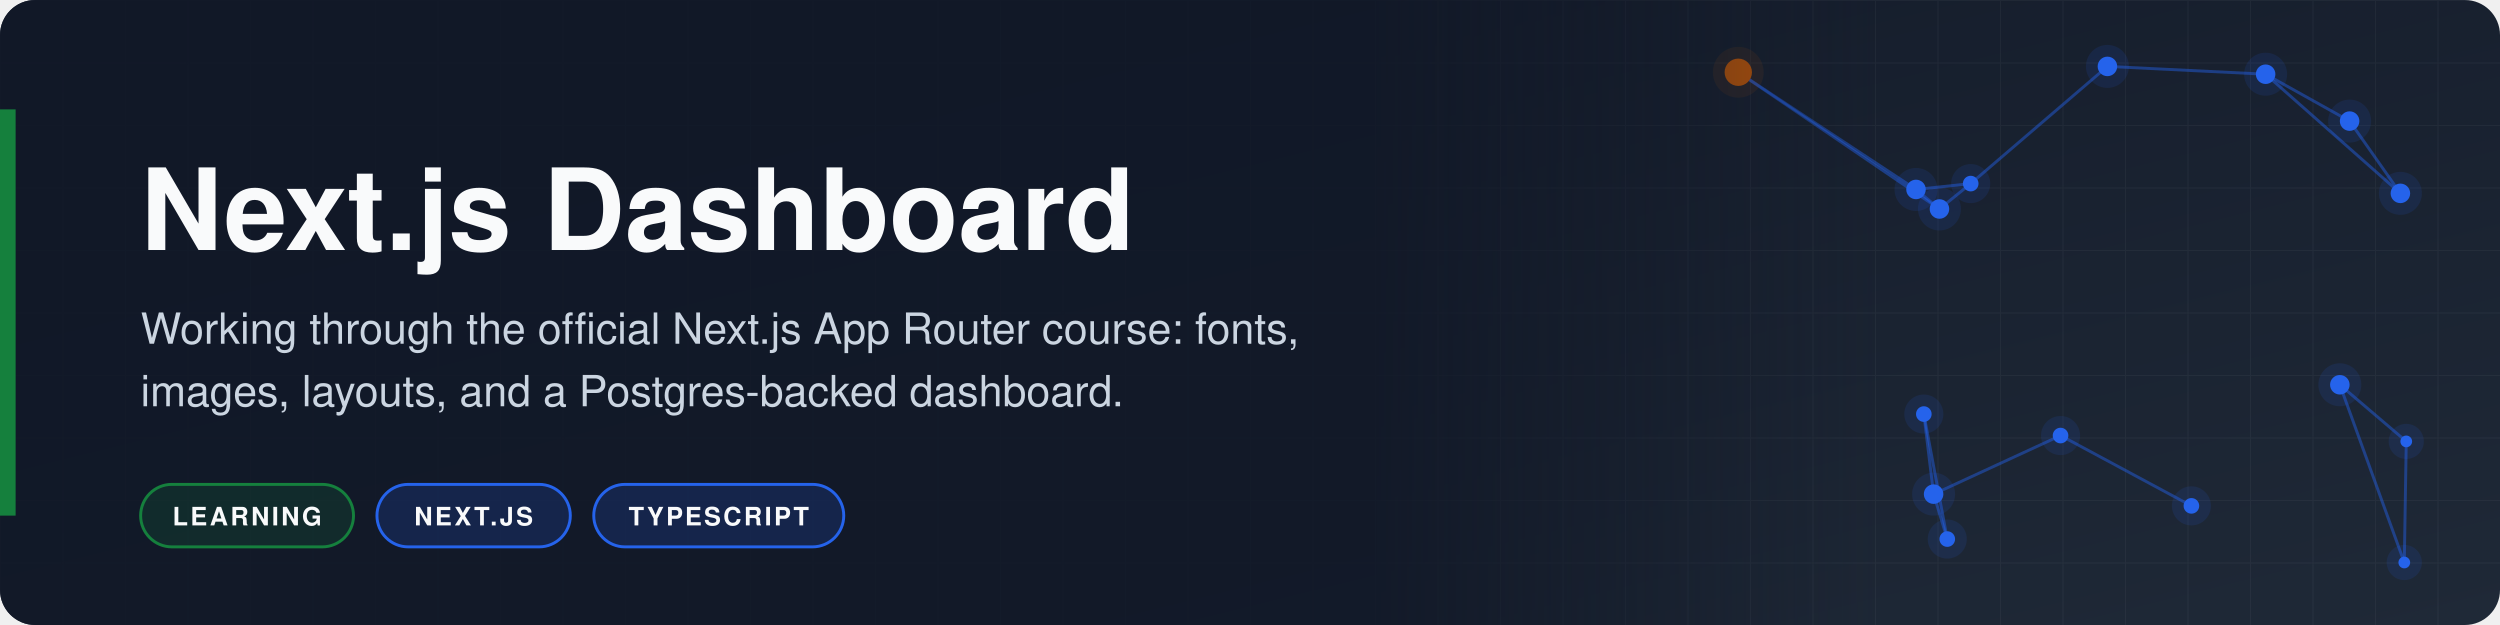
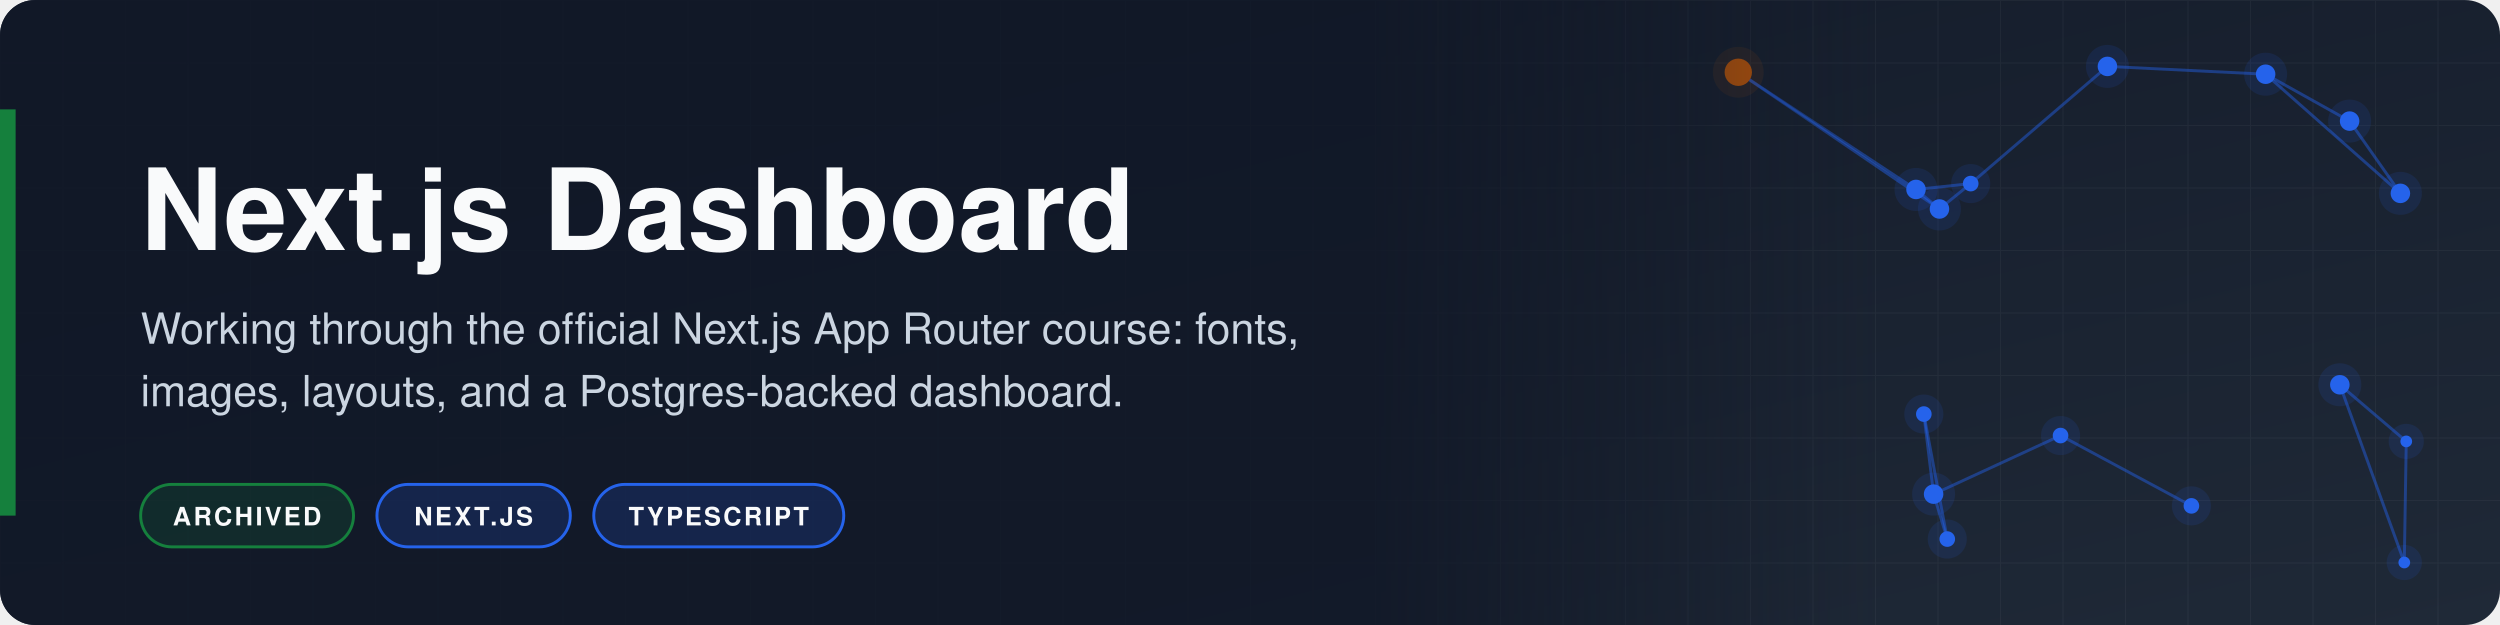
<svg xmlns="http://www.w3.org/2000/svg" width="1280" height="320" viewBox="0 0 1280 320" role="img" aria-label="Next.js Dashboard">
  <defs>
    <linearGradient id="bg" x1="0" y1="0" x2="1" y2="1">
      <stop offset="0" stop-color="#111827" />
      <stop offset="1" stop-color="#1F2937" />
    </linearGradient>
    <pattern id="grid" width="32" height="32" patternUnits="userSpaceOnUse">
      <path d="M32 0H0V32" fill="none" stroke="#FFFFFF" stroke-opacity="0.04" stroke-width="1" />
    </pattern>
    <linearGradient id="fade" x1="0" y1="0" x2="1" y2="0">
      <stop offset="0.55" stop-color="#111827" stop-opacity="1" />
      <stop offset="0.75" stop-color="#111827" stop-opacity="0" />
    </linearGradient>
  </defs>
  <rect width="1280" height="320" rx="18" fill="url(#bg)" />
  <rect width="1280" height="320" rx="18" fill="url(#grid)" />
  <g>
    <line x1="890" y1="37" x2="981" y2="97" stroke="#2563EB" stroke-opacity="0.45" stroke-width="1.5" />
    <line x1="890" y1="37" x2="993" y2="107" stroke="#2563EB" stroke-opacity="0.45" stroke-width="1.5" />
    <line x1="1229" y1="99" x2="1203" y2="62" stroke="#2563EB" stroke-opacity="0.45" stroke-width="1.5" />
    <line x1="1229" y1="99" x2="1160" y2="38" stroke="#2563EB" stroke-opacity="0.45" stroke-width="1.5" />
    <line x1="1198" y1="197" x2="1232" y2="226" stroke="#2563EB" stroke-opacity="0.45" stroke-width="1.5" />
    <line x1="1198" y1="197" x2="1231" y2="288" stroke="#2563EB" stroke-opacity="0.45" stroke-width="1.5" />
    <line x1="1122" y1="259" x2="1055" y2="223" stroke="#2563EB" stroke-opacity="0.45" stroke-width="1.5" />
    <line x1="1232" y1="226" x2="1231" y2="288" stroke="#2563EB" stroke-opacity="0.45" stroke-width="1.5" />
    <line x1="981" y1="97" x2="993" y2="107" stroke="#2563EB" stroke-opacity="0.45" stroke-width="1.5" />
    <line x1="981" y1="97" x2="1009" y2="94" stroke="#2563EB" stroke-opacity="0.45" stroke-width="1.5" />
    <line x1="985" y1="212" x2="990" y2="253" stroke="#2563EB" stroke-opacity="0.45" stroke-width="1.5" />
    <line x1="985" y1="212" x2="997" y2="276" stroke="#2563EB" stroke-opacity="0.45" stroke-width="1.5" />
    <line x1="993" y1="107" x2="1009" y2="94" stroke="#2563EB" stroke-opacity="0.45" stroke-width="1.5" />
    <line x1="1079" y1="34" x2="1160" y2="38" stroke="#2563EB" stroke-opacity="0.45" stroke-width="1.5" />
    <line x1="1079" y1="34" x2="1009" y2="94" stroke="#2563EB" stroke-opacity="0.45" stroke-width="1.5" />
    <line x1="997" y1="276" x2="990" y2="253" stroke="#2563EB" stroke-opacity="0.45" stroke-width="1.5" />
    <line x1="1160" y1="38" x2="1203" y2="62" stroke="#2563EB" stroke-opacity="0.45" stroke-width="1.5" />
    <line x1="1055" y1="223" x2="990" y2="253" stroke="#2563EB" stroke-opacity="0.45" stroke-width="1.5" />
    <circle cx="890" cy="37" r="13" fill="#B45309" fill-opacity="0.12" />
    <circle cx="890" cy="37" r="7" fill="#B45309" />
    <circle cx="1229" cy="99" r="11" fill="#2563EB" fill-opacity="0.12" />
    <circle cx="1229" cy="99" r="5" fill="#2563EB" />
    <circle cx="1198" cy="197" r="11" fill="#2563EB" fill-opacity="0.12" />
    <circle cx="1198" cy="197" r="5" fill="#2563EB" />
    <circle cx="1122" cy="259" r="10" fill="#2563EB" fill-opacity="0.12" />
    <circle cx="1122" cy="259" r="4" fill="#2563EB" />
    <circle cx="1232" cy="226" r="9" fill="#2563EB" fill-opacity="0.12" />
    <circle cx="1232" cy="226" r="3" fill="#2563EB" />
    <circle cx="981" cy="97" r="11" fill="#2563EB" fill-opacity="0.12" />
    <circle cx="981" cy="97" r="5" fill="#2563EB" />
    <circle cx="1231" cy="288" r="9" fill="#2563EB" fill-opacity="0.12" />
    <circle cx="1231" cy="288" r="3" fill="#2563EB" />
    <circle cx="985" cy="212" r="10" fill="#2563EB" fill-opacity="0.12" />
    <circle cx="985" cy="212" r="4" fill="#2563EB" />
    <circle cx="993" cy="107" r="11" fill="#2563EB" fill-opacity="0.12" />
    <circle cx="993" cy="107" r="5" fill="#2563EB" />
    <circle cx="1079" cy="34" r="11" fill="#2563EB" fill-opacity="0.12" />
    <circle cx="1079" cy="34" r="5" fill="#2563EB" />
    <circle cx="997" cy="276" r="10" fill="#2563EB" fill-opacity="0.12" />
    <circle cx="997" cy="276" r="4" fill="#2563EB" />
    <circle cx="1160" cy="38" r="11" fill="#2563EB" fill-opacity="0.12" />
    <circle cx="1160" cy="38" r="5" fill="#2563EB" />
    <circle cx="1009" cy="94" r="10" fill="#2563EB" fill-opacity="0.12" />
    <circle cx="1009" cy="94" r="4" fill="#2563EB" />
    <circle cx="1055" cy="223" r="10" fill="#2563EB" fill-opacity="0.12" />
    <circle cx="1055" cy="223" r="4" fill="#2563EB" />
    <circle cx="990" cy="253" r="11" fill="#2563EB" fill-opacity="0.12" />
    <circle cx="990" cy="253" r="5" fill="#2563EB" />
    <circle cx="1203" cy="62" r="11" fill="#2563EB" fill-opacity="0.12" />
    <circle cx="1203" cy="62" r="5" fill="#2563EB" />
  </g>
  <rect width="1280" height="320" rx="18" fill="url(#fade)" fill-opacity="0.85" />
  <rect x="0" y="56" width="8" height="208" fill="#15803D" />
  <text x="72" y="128" font-family="'Segoe UI', 'Helvetica Neue', Helvetica, Arial, sans-serif" font-size="58" font-weight="700" fill="#F9FAFB">Next.js Dashboard</text>
  <text x="72" y="176" font-family="'Segoe UI', 'Helvetica Neue', Helvetica, Arial, sans-serif" font-size="22" fill="#CBD5E1">Working through the official Next.js App Router course: fonts,</text>
  <text x="72" y="208" font-family="'Segoe UI', 'Helvetica Neue', Helvetica, Arial, sans-serif" font-size="22" fill="#CBD5E1">images, layouts, and a Postgres-backed dashboard.</text>
  <rect x="72" y="248" width="109" height="32" rx="16" fill="#15803D" fill-opacity="0.18" stroke="#15803D" stroke-width="1.5" />
-   <text x="126.5" y="269" text-anchor="middle" font-family="'Segoe UI', 'Helvetica Neue', Helvetica, Arial, sans-serif" font-size="13" font-weight="700" letter-spacing="1.2" fill="#F9FAFB">LEARNING</text>
+   <text x="126.5" y="269" text-anchor="middle" font-family="'Segoe UI', 'Helvetica Neue', Helvetica, Arial, sans-serif" font-size="13" font-weight="700" letter-spacing="1.2" fill="#F9FAFB">ARCHIVED</text>
  <rect x="193" y="248" width="99" height="32" rx="16" fill="#2563EB" fill-opacity="0.18" stroke="#2563EB" stroke-width="1.5" />
  <text x="242.5" y="269" text-anchor="middle" font-family="'Segoe UI', 'Helvetica Neue', Helvetica, Arial, sans-serif" font-size="13" font-weight="700" letter-spacing="1.2" fill="#F9FAFB">NEXT.JS</text>
  <rect x="304" y="248" width="128" height="32" rx="16" fill="#2563EB" fill-opacity="0.18" stroke="#2563EB" stroke-width="1.5" />
  <text x="368.0" y="269" text-anchor="middle" font-family="'Segoe UI', 'Helvetica Neue', Helvetica, Arial, sans-serif" font-size="13" font-weight="700" letter-spacing="1.2" fill="#F9FAFB">TYPESCRIPT</text>
</svg>
